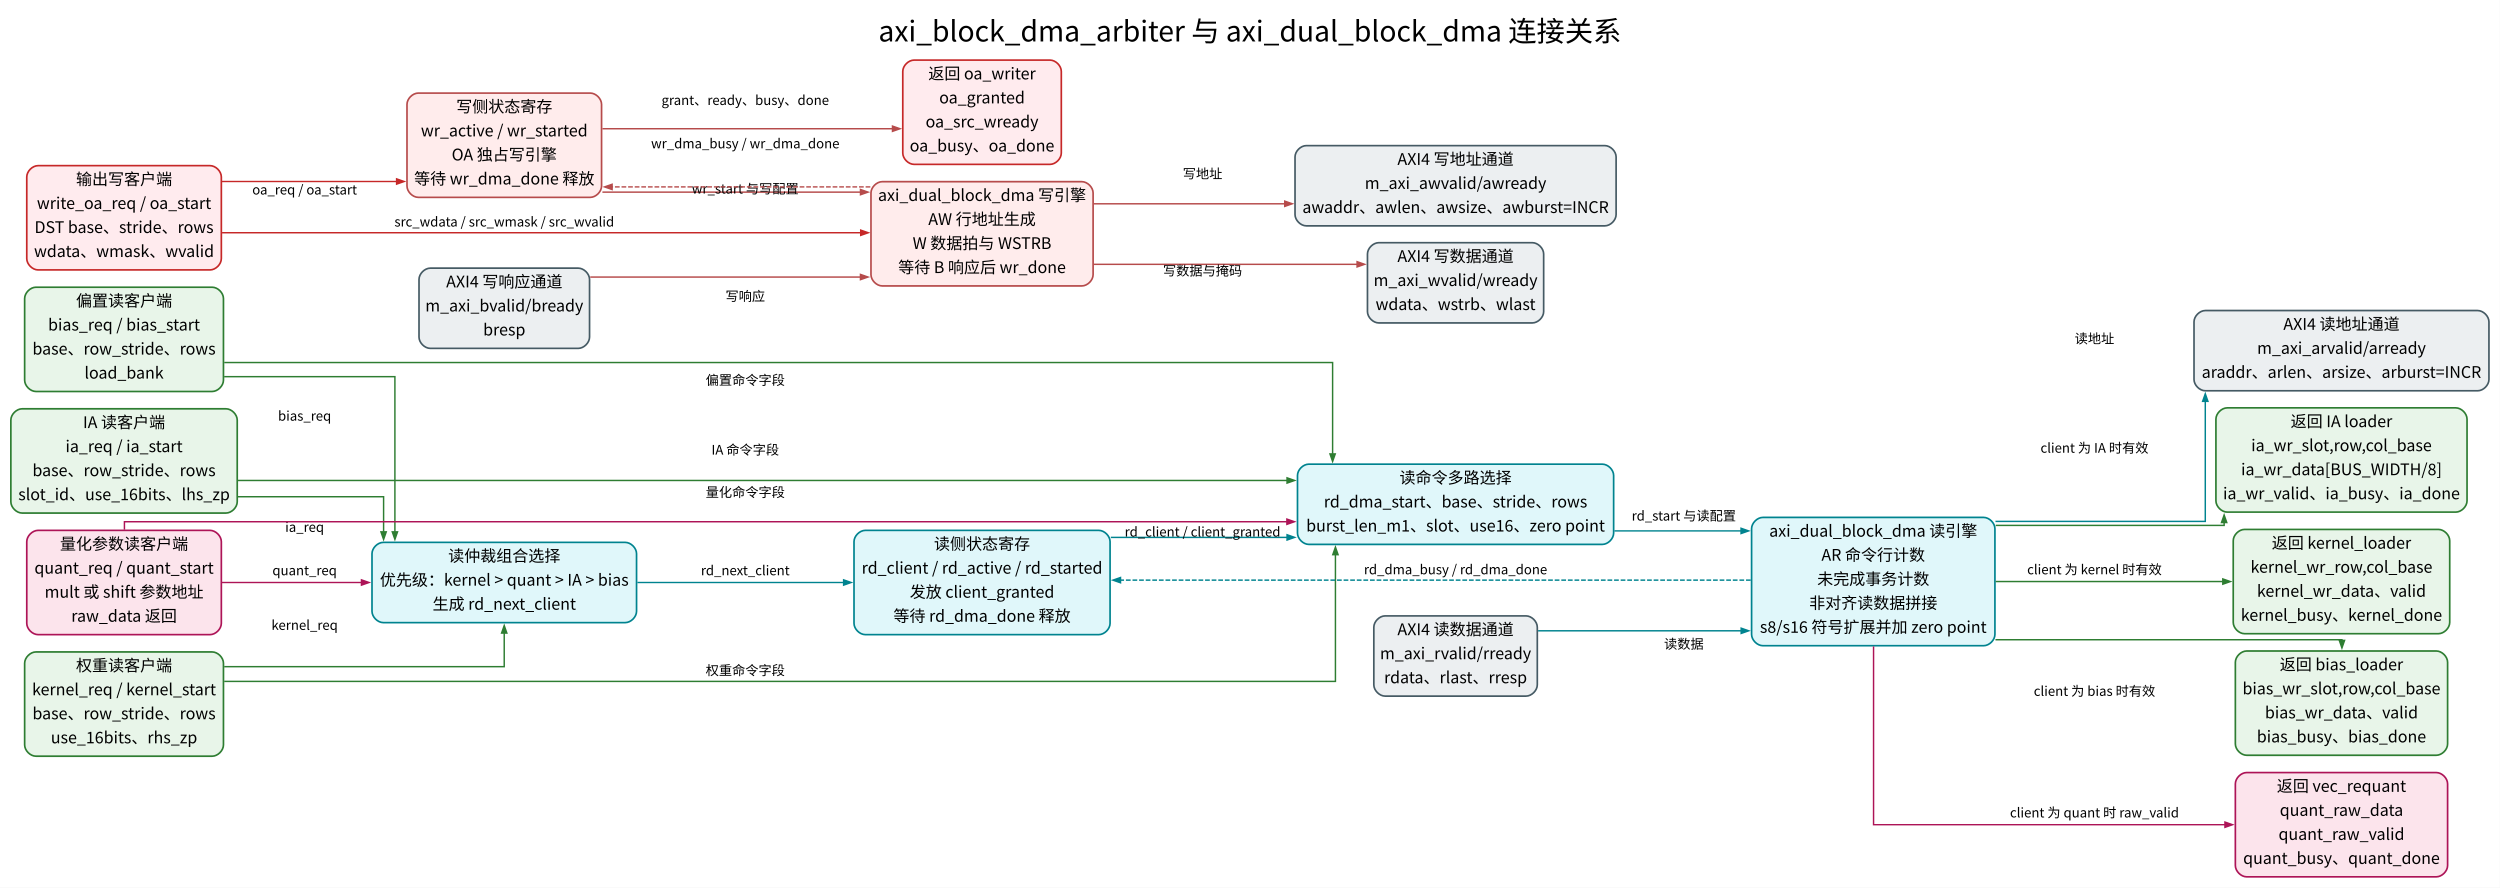
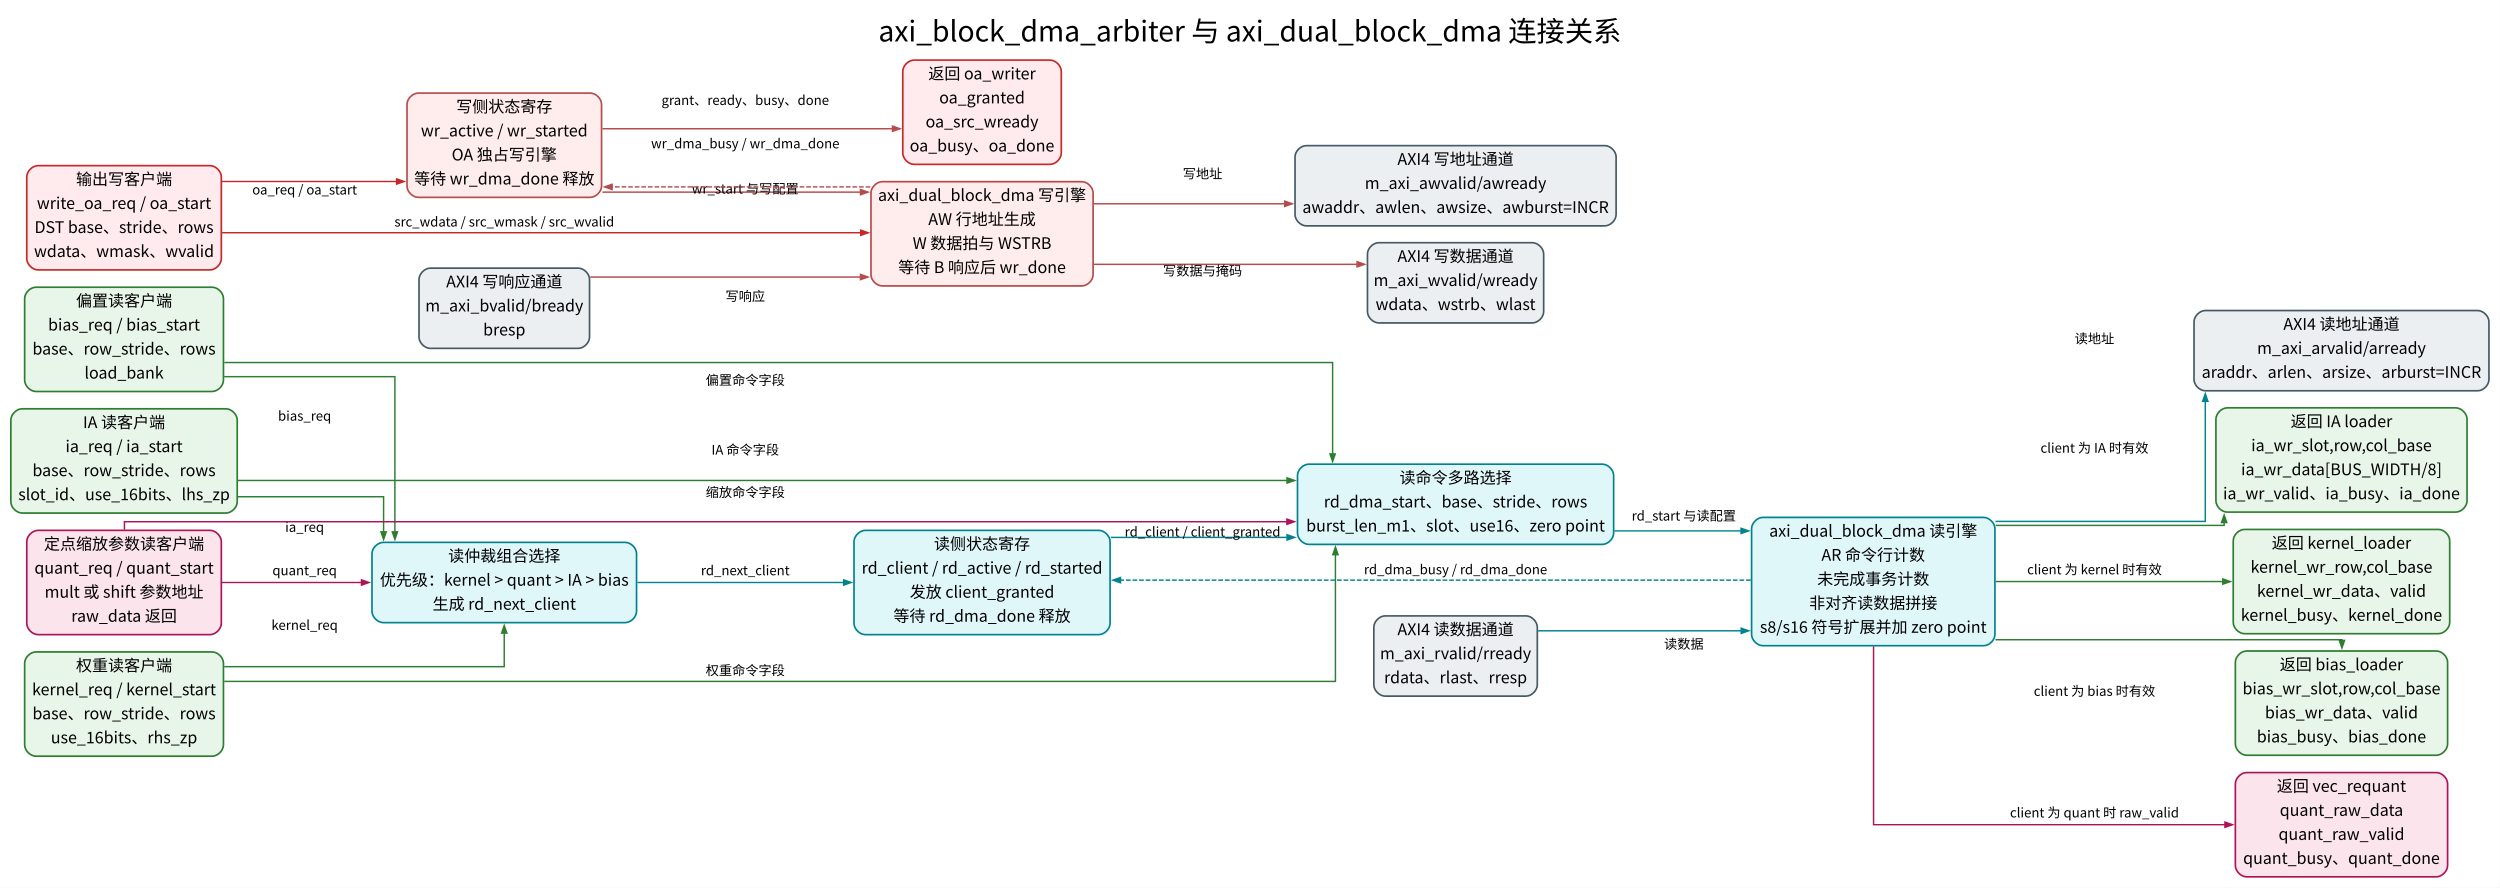
<svg xmlns="http://www.w3.org/2000/svg" width="5895pt" height="2093pt" viewBox="0.00 0.00 5895.00 2093.00">
  <g id="graph0" class="graph" transform="scale(2.22222 2.22222) rotate(0) translate(11.52 930.41)">
    <polygon fill="white" stroke="none" points="-11.52,11.52 -11.52,-930.41 2641.03,-930.41 2641.03,11.52 -11.52,11.52" />
    <text xml:space="preserve" text-anchor="middle" x="1314.75" y="-886.39" font-family="Noto Sans CJK SC" font-size="30.00">axi_block_dma_arbiter 与 axi_dual_block_dma 连接关系</text>
    <g id="node1" class="node">
      <path fill="#e8f5e9" stroke="#2e7d32" stroke-width="1.8" d="M228.21,-496.64C228.21,-496.64 12,-496.64 12,-496.64 6,-496.64 0,-490.64 0,-484.64 0,-484.64 0,-398 0,-398 0,-392 6,-386 12,-386 12,-386 228.21,-386 228.21,-386 234.21,-386 240.21,-392 240.21,-398 240.21,-398 240.21,-484.64 240.21,-484.64 240.21,-490.64 234.21,-496.64 228.21,-496.64" />
      <text xml:space="preserve" text-anchor="middle" x="120.11" y="-476.17" font-family="Noto Sans CJK SC" font-size="17.00">IA 读客户端</text>
      <text xml:space="preserve" text-anchor="middle" x="120.11" y="-450.67" font-family="Noto Sans CJK SC" font-size="17.00">ia_req / ia_start</text>
      <text xml:space="preserve" text-anchor="middle" x="120.11" y="-425.17" font-family="Noto Sans CJK SC" font-size="17.00">base、row_stride、rows</text>
      <text xml:space="preserve" text-anchor="middle" x="120.11" y="-399.67" font-family="Noto Sans CJK SC" font-size="17.00">slot_id、use_16bits、lhs_zp</text>
    </g>
    <g id="node6" class="node">
      <path fill="#e0f7fa" stroke="#00838f" stroke-width="1.8" d="M651.92,-354.89C651.92,-354.89 395.21,-354.89 395.21,-354.89 389.21,-354.89 383.21,-348.89 383.21,-342.89 383.21,-342.89 383.21,-281.75 383.21,-281.75 383.21,-275.75 389.21,-269.75 395.21,-269.75 395.21,-269.75 651.92,-269.75 651.92,-269.75 657.92,-269.75 663.92,-275.75 663.92,-281.75 663.92,-281.75 663.92,-342.89 663.92,-342.89 663.92,-348.89 657.92,-354.89 651.92,-354.89" />
      <text xml:space="preserve" text-anchor="middle" x="523.57" y="-334.42" font-family="Noto Sans CJK SC" font-size="17.00">读仲裁组合选择</text>
      <text xml:space="preserve" text-anchor="middle" x="523.57" y="-308.92" font-family="Noto Sans CJK SC" font-size="17.00">优先级：kernel &gt; quant &gt; IA &gt; bias</text>
      <text xml:space="preserve" text-anchor="middle" x="523.57" y="-283.42" font-family="Noto Sans CJK SC" font-size="17.00">生成 rd_next_client</text>
    </g>
    <g id="edge3" class="edge">
      <path fill="none" stroke="#2e7d32" stroke-width="1.55" d="M240.9,-403.3C314.9,-403.3 395.51,-403.3 395.51,-403.3 395.51,-403.3 395.51,-366.02 395.51,-366.02" />
      <polygon fill="#2e7d32" stroke="#2e7d32" stroke-width="1.55" points="398.31,-366.02 395.51,-358.02 392.71,-366.02 398.31,-366.02" />
      <text xml:space="preserve" text-anchor="middle" x="311.71" y="-366.02" font-family="Noto Sans CJK SC" font-size="14.00">ia_req</text>
    </g>
    <g id="node8" class="node">
      <path fill="#e0f7fa" stroke="#00838f" stroke-width="1.8" d="M1688.71,-437.89C1688.71,-437.89 1377.25,-437.89 1377.25,-437.89 1371.25,-437.89 1365.25,-431.89 1365.25,-425.89 1365.25,-425.89 1365.25,-364.75 1365.25,-364.75 1365.25,-358.75 1371.25,-352.75 1377.25,-352.75 1377.25,-352.75 1688.71,-352.75 1688.71,-352.75 1694.71,-352.75 1700.71,-358.75 1700.71,-364.75 1700.71,-364.75 1700.71,-425.89 1700.71,-425.89 1700.71,-431.89 1694.71,-437.89 1688.71,-437.89" />
      <text xml:space="preserve" text-anchor="middle" x="1532.98" y="-417.42" font-family="Noto Sans CJK SC" font-size="17.00">读命令多路选择</text>
      <text xml:space="preserve" text-anchor="middle" x="1532.98" y="-391.92" font-family="Noto Sans CJK SC" font-size="17.00">rd_dma_start、base、stride、rows</text>
      <text xml:space="preserve" text-anchor="middle" x="1532.98" y="-366.42" font-family="Noto Sans CJK SC" font-size="17.00">burst_len_m1、slot、use16、zero point</text>
    </g>
    <g id="edge7" class="edge">
      <path fill="none" stroke="#2e7d32" stroke-width="1.55" d="M240.87,-420.59C240.87,-420.59 1354.18,-420.59 1354.18,-420.59" />
      <polygon fill="#2e7d32" stroke="#2e7d32" stroke-width="1.55" points="1354.18,-423.39 1362.18,-420.59 1354.18,-417.79 1354.18,-423.39" />
      <text xml:space="preserve" text-anchor="middle" x="779.29" y="-448.02" font-family="Noto Sans CJK SC" font-size="14.00">IA 命令字段</text>
    </g>
    <g id="node2" class="node">
      <path fill="#e8f5e9" stroke="#2e7d32" stroke-width="1.8" d="M213.59,-238.64C213.59,-238.64 26.62,-238.64 26.62,-238.64 20.62,-238.64 14.63,-232.64 14.63,-226.64 14.63,-226.64 14.63,-140 14.63,-140 14.63,-134 20.63,-128 26.63,-128 26.63,-128 213.59,-128 213.59,-128 219.59,-128 225.59,-134 225.59,-140 225.59,-140 225.59,-226.64 225.59,-226.64 225.59,-232.64 219.59,-238.64 213.59,-238.64" />
      <text xml:space="preserve" text-anchor="middle" x="120.11" y="-218.17" font-family="Noto Sans CJK SC" font-size="17.00">权重读客户端</text>
      <text xml:space="preserve" text-anchor="middle" x="120.11" y="-192.67" font-family="Noto Sans CJK SC" font-size="17.00">kernel_req / kernel_start</text>
      <text xml:space="preserve" text-anchor="middle" x="120.11" y="-167.17" font-family="Noto Sans CJK SC" font-size="17.00">base、row_stride、rows</text>
      <text xml:space="preserve" text-anchor="middle" x="120.11" y="-141.67" font-family="Noto Sans CJK SC" font-size="17.00">use_16bits、rhs_zp</text>
    </g>
    <g id="edge1" class="edge">
      <path fill="none" stroke="#2e7d32" stroke-width="1.55" d="M226.36,-223.01C345.88,-223.01 523.51,-223.01 523.51,-223.01 523.51,-223.01 523.51,-258.63 523.51,-258.63" />
      <polygon fill="#2e7d32" stroke="#2e7d32" stroke-width="1.55" points="520.71,-258.63 523.51,-266.63 526.31,-258.63 520.71,-258.63" />
      <text xml:space="preserve" text-anchor="middle" x="311.71" y="-262.02" font-family="Noto Sans CJK SC" font-size="14.00">kernel_req</text>
    </g>
    <g id="edge8" class="edge">
      <path fill="none" stroke="#2e7d32" stroke-width="1.55" d="M226.39,-207.38C534.36,-207.38 1405.51,-207.38 1405.51,-207.38 1405.51,-207.38 1405.51,-341.86 1405.51,-341.86" />
      <polygon fill="#2e7d32" stroke="#2e7d32" stroke-width="1.55" points="1402.71,-341.86 1405.51,-349.86 1408.31,-341.86 1402.71,-341.86" />
      <text xml:space="preserve" text-anchor="middle" x="779.29" y="-214.02" font-family="Noto Sans CJK SC" font-size="14.00">权重命令字段</text>
    </g>
    <g id="node3" class="node">
      <path fill="#e8f5e9" stroke="#2e7d32" stroke-width="1.8" d="M213.59,-625.64C213.59,-625.64 26.62,-625.64 26.62,-625.64 20.62,-625.64 14.63,-619.64 14.63,-613.64 14.63,-613.64 14.63,-527 14.63,-527 14.63,-521 20.63,-515 26.63,-515 26.63,-515 213.59,-515 213.59,-515 219.59,-515 225.59,-521 225.59,-527 225.59,-527 225.59,-613.64 225.59,-613.64 225.59,-619.64 219.59,-625.64 213.59,-625.64" />
      <text xml:space="preserve" text-anchor="middle" x="120.11" y="-605.17" font-family="Noto Sans CJK SC" font-size="17.00">偏置读客户端</text>
      <text xml:space="preserve" text-anchor="middle" x="120.11" y="-579.67" font-family="Noto Sans CJK SC" font-size="17.00">bias_req / bias_start</text>
      <text xml:space="preserve" text-anchor="middle" x="120.11" y="-554.17" font-family="Noto Sans CJK SC" font-size="17.00">base、row_stride、rows</text>
      <text xml:space="preserve" text-anchor="middle" x="120.11" y="-528.67" font-family="Noto Sans CJK SC" font-size="17.00">load_bank</text>
    </g>
    <g id="edge4" class="edge">
      <path fill="none" stroke="#2e7d32" stroke-width="1.55" d="M226.31,-530.75C308.18,-530.75 407.51,-530.75 407.51,-530.75 407.51,-530.75 407.51,-366.08 407.51,-366.08" />
      <polygon fill="#2e7d32" stroke="#2e7d32" stroke-width="1.55" points="410.31,-366.08 407.51,-358.08 404.71,-366.08 410.31,-366.08" />
      <text xml:space="preserve" text-anchor="middle" x="311.71" y="-484.02" font-family="Noto Sans CJK SC" font-size="14.00">bias_req</text>
    </g>
    <g id="edge9" class="edge">
      <path fill="none" stroke="#2e7d32" stroke-width="1.55" d="M226.41,-545.75C533.9,-545.75 1402.51,-545.75 1402.51,-545.75 1402.51,-545.75 1402.51,-448.77 1402.51,-448.77" />
      <polygon fill="#2e7d32" stroke="#2e7d32" stroke-width="1.55" points="1405.31,-448.77 1402.51,-440.77 1399.71,-448.77 1405.31,-448.77" />
      <text xml:space="preserve" text-anchor="middle" x="779.29" y="-522.02" font-family="Noto Sans CJK SC" font-size="14.00">偏置命令字段</text>
    </g>
    <g id="node4" class="node">
      <path fill="#fce4ec" stroke="#ad1457" stroke-width="1.8" d="M211.34,-367.64C211.34,-367.64 28.88,-367.64 28.88,-367.64 22.88,-367.64 16.88,-361.64 16.88,-355.64 16.88,-355.64 16.88,-269 16.88,-269 16.88,-263 22.88,-257 28.88,-257 28.88,-257 211.34,-257 211.34,-257 217.34,-257 223.34,-263 223.34,-269 223.34,-269 223.34,-355.64 223.34,-355.64 223.34,-361.64 217.34,-367.64 211.34,-367.64" />
-       <text xml:space="preserve" text-anchor="middle" x="120.11" y="-347.17" font-family="Noto Sans CJK SC" font-size="17.00">量化参数读客户端</text>
+       <text xml:space="preserve" text-anchor="middle" x="120.11" y="-347.17" font-family="Noto Sans CJK SC" font-size="17.00">定点缩放参数读客户端</text>
      <text xml:space="preserve" text-anchor="middle" x="120.11" y="-321.67" font-family="Noto Sans CJK SC" font-size="17.00">quant_req / quant_start</text>
      <text xml:space="preserve" text-anchor="middle" x="120.11" y="-296.17" font-family="Noto Sans CJK SC" font-size="17.00">mult 或 shift 参数地址</text>
      <text xml:space="preserve" text-anchor="middle" x="120.11" y="-270.67" font-family="Noto Sans CJK SC" font-size="17.00">raw_data 返回</text>
    </g>
    <g id="edge2" class="edge">
      <path fill="none" stroke="#ad1457" stroke-width="1.55" d="M224.01,-312.32C224.01,-312.32 372.04,-312.32 372.04,-312.32" />
      <polygon fill="#ad1457" stroke="#ad1457" stroke-width="1.55" points="372.04,-315.12 380.04,-312.32 372.04,-309.52 372.04,-315.12" />
      <text xml:space="preserve" text-anchor="middle" x="311.71" y="-320.02" font-family="Noto Sans CJK SC" font-size="14.00">quant_req</text>
    </g>
    <g id="edge10" class="edge">
      <path fill="none" stroke="#ad1457" stroke-width="1.55" d="M120.51,-368.39C120.51,-373.51 120.51,-376.82 120.51,-376.82 120.51,-376.82 1354.01,-376.82 1354.01,-376.82" />
      <polygon fill="#ad1457" stroke="#ad1457" stroke-width="1.55" points="1354.01,-379.62 1362.01,-376.82 1354.01,-374.02 1354.01,-379.62" />
-       <text xml:space="preserve" text-anchor="middle" x="779.29" y="-403.02" font-family="Noto Sans CJK SC" font-size="14.00">量化命令字段</text>
+       <text xml:space="preserve" text-anchor="middle" x="779.29" y="-403.02" font-family="Noto Sans CJK SC" font-size="14.00">缩放命令字段</text>
    </g>
    <g id="node5" class="node">
      <path fill="#ffebee" stroke="#c62828" stroke-width="1.8" d="M211.34,-754.64C211.34,-754.64 28.88,-754.64 28.88,-754.64 22.88,-754.64 16.88,-748.64 16.88,-742.64 16.88,-742.64 16.88,-656 16.88,-656 16.88,-650 22.88,-644 28.88,-644 28.88,-644 211.34,-644 211.34,-644 217.34,-644 223.34,-650 223.34,-656 223.34,-656 223.34,-742.64 223.34,-742.64 223.34,-748.64 217.34,-754.64 211.34,-754.64" />
      <text xml:space="preserve" text-anchor="middle" x="120.11" y="-734.17" font-family="Noto Sans CJK SC" font-size="17.00">输出写客户端</text>
      <text xml:space="preserve" text-anchor="middle" x="120.11" y="-708.67" font-family="Noto Sans CJK SC" font-size="17.00">write_oa_req / oa_start</text>
      <text xml:space="preserve" text-anchor="middle" x="120.11" y="-683.17" font-family="Noto Sans CJK SC" font-size="17.00">DST base、stride、rows</text>
      <text xml:space="preserve" text-anchor="middle" x="120.11" y="-657.67" font-family="Noto Sans CJK SC" font-size="17.00">wdata、wmask、wvalid</text>
    </g>
    <g id="node9" class="node">
      <path fill="#ffecec" stroke="#b64b4b" stroke-width="1.8" d="M614.8,-831.64C614.8,-831.64 432.34,-831.64 432.34,-831.64 426.34,-831.64 420.34,-825.64 420.34,-819.64 420.34,-819.64 420.34,-733 420.34,-733 420.34,-727 426.34,-721 432.34,-721 432.34,-721 614.8,-721 614.8,-721 620.8,-721 626.8,-727 626.8,-733 626.8,-733 626.8,-819.64 626.8,-819.64 626.8,-825.64 620.8,-831.64 614.8,-831.64" />
      <text xml:space="preserve" text-anchor="middle" x="523.57" y="-811.17" font-family="Noto Sans CJK SC" font-size="17.00">写侧状态寄存</text>
      <text xml:space="preserve" text-anchor="middle" x="523.57" y="-785.67" font-family="Noto Sans CJK SC" font-size="17.00">wr_active / wr_started</text>
      <text xml:space="preserve" text-anchor="middle" x="523.57" y="-760.17" font-family="Noto Sans CJK SC" font-size="17.00">OA 独占写引擎</text>
      <text xml:space="preserve" text-anchor="middle" x="523.57" y="-734.67" font-family="Noto Sans CJK SC" font-size="17.00">等待 wr_dma_done 释放</text>
    </g>
    <g id="edge13" class="edge">
      <path fill="none" stroke="#c62828" stroke-width="1.55" d="M224.01,-737.82C224.01,-737.82 409.32,-737.82 409.32,-737.82" />
      <polygon fill="#c62828" stroke="#c62828" stroke-width="1.55" points="409.32,-740.62 417.32,-737.82 409.32,-735.02 409.32,-740.62" />
      <text xml:space="preserve" text-anchor="middle" x="311.71" y="-724.02" font-family="Noto Sans CJK SC" font-size="14.00">oa_req / oa_start</text>
    </g>
    <g id="node11" class="node">
      <path fill="#ffecec" stroke="#b64b4b" stroke-width="1.8" d="M1136.38,-737.64C1136.38,-737.64 924.67,-737.64 924.67,-737.64 918.67,-737.64 912.67,-731.64 912.67,-725.64 912.67,-725.64 912.67,-639 912.67,-639 912.67,-633 918.67,-627 924.67,-627 924.67,-627 1136.38,-627 1136.38,-627 1142.38,-627 1148.38,-633 1148.38,-639 1148.38,-639 1148.38,-725.64 1148.38,-725.64 1148.38,-731.64 1142.38,-737.64 1136.38,-737.64" />
      <text xml:space="preserve" text-anchor="middle" x="1030.52" y="-717.17" font-family="Noto Sans CJK SC" font-size="17.00">axi_dual_block_dma 写引擎</text>
      <text xml:space="preserve" text-anchor="middle" x="1030.52" y="-691.67" font-family="Noto Sans CJK SC" font-size="17.00">AW 行地址生成</text>
      <text xml:space="preserve" text-anchor="middle" x="1030.52" y="-666.17" font-family="Noto Sans CJK SC" font-size="17.00">W 数据拍与 WSTRB</text>
      <text xml:space="preserve" text-anchor="middle" x="1030.52" y="-640.67" font-family="Noto Sans CJK SC" font-size="17.00">等待 B 响应后 wr_done</text>
    </g>
    <g id="edge20" class="edge">
      <path fill="none" stroke="#c62828" stroke-width="1.55" d="M224.1,-683.44C224.1,-683.44 901.78,-683.44 901.78,-683.44" />
      <polygon fill="#c62828" stroke="#c62828" stroke-width="1.55" points="901.78,-686.25 909.78,-683.45 901.78,-680.65 901.78,-686.25" />
      <text xml:space="preserve" text-anchor="middle" x="523.57" y="-690.02" font-family="Noto Sans CJK SC" font-size="14.00">src_wdata / src_wmask / src_wvalid</text>
    </g>
    <g id="node7" class="node">
      <path fill="#e0f7fa" stroke="#00838f" stroke-width="1.8" d="M1154.38,-367.64C1154.38,-367.64 906.67,-367.64 906.67,-367.64 900.67,-367.64 894.67,-361.64 894.67,-355.64 894.67,-355.64 894.67,-269 894.67,-269 894.67,-263 900.67,-257 906.67,-257 906.67,-257 1154.38,-257 1154.38,-257 1160.38,-257 1166.38,-263 1166.38,-269 1166.38,-269 1166.38,-355.64 1166.38,-355.64 1166.38,-361.64 1160.38,-367.64 1154.38,-367.64" />
      <text xml:space="preserve" text-anchor="middle" x="1030.52" y="-347.17" font-family="Noto Sans CJK SC" font-size="17.00">读侧状态寄存</text>
      <text xml:space="preserve" text-anchor="middle" x="1030.52" y="-321.67" font-family="Noto Sans CJK SC" font-size="17.00">rd_client / rd_active / rd_started</text>
      <text xml:space="preserve" text-anchor="middle" x="1030.52" y="-296.17" font-family="Noto Sans CJK SC" font-size="17.00">发放 client_granted</text>
      <text xml:space="preserve" text-anchor="middle" x="1030.52" y="-270.67" font-family="Noto Sans CJK SC" font-size="17.00">等待 rd_dma_done 释放</text>
    </g>
    <g id="edge5" class="edge">
      <path fill="none" stroke="#00838f" stroke-width="1.55" d="M664.78,-312.32C664.78,-312.32 883.65,-312.32 883.65,-312.32" />
      <polygon fill="#00838f" stroke="#00838f" stroke-width="1.55" points="883.65,-315.12 891.65,-312.32 883.65,-309.52 883.65,-315.12" />
      <text xml:space="preserve" text-anchor="middle" x="779.29" y="-320.02" font-family="Noto Sans CJK SC" font-size="14.00">rd_next_client</text>
    </g>
    <g id="edge6" class="edge">
      <path fill="none" stroke="#00838f" stroke-width="1.55" d="M1167.16,-360.19C1167.16,-360.19 1354.19,-360.19 1354.19,-360.19" />
      <polygon fill="#00838f" stroke="#00838f" stroke-width="1.55" points="1354.19,-363 1362.19,-360.2 1354.19,-357.4 1354.19,-363" />
      <text xml:space="preserve" text-anchor="middle" x="1264.5" y="-361.02" font-family="Noto Sans CJK SC" font-size="14.00">rd_client / client_granted</text>
    </g>
    <g id="node10" class="node">
      <path fill="#e0f7fa" stroke="#00838f" stroke-width="1.8" d="M2093.3,-381.39C2093.3,-381.39 1859.09,-381.39 1859.09,-381.39 1853.09,-381.39 1847.09,-375.39 1847.09,-369.39 1847.09,-369.39 1847.09,-257.25 1847.09,-257.25 1847.09,-251.25 1853.09,-245.25 1859.09,-245.25 1859.09,-245.25 2093.3,-245.25 2093.3,-245.25 2099.3,-245.25 2105.3,-251.25 2105.3,-257.25 2105.3,-257.25 2105.3,-369.39 2105.3,-369.39 2105.3,-375.39 2099.3,-381.39 2093.3,-381.39" />
      <text xml:space="preserve" text-anchor="middle" x="1976.19" y="-360.92" font-family="Noto Sans CJK SC" font-size="17.00">axi_dual_block_dma 读引擎</text>
      <text xml:space="preserve" text-anchor="middle" x="1976.19" y="-335.42" font-family="Noto Sans CJK SC" font-size="17.00">AR 命令行计数</text>
      <text xml:space="preserve" text-anchor="middle" x="1976.19" y="-309.92" font-family="Noto Sans CJK SC" font-size="17.00">未完成事务计数</text>
      <text xml:space="preserve" text-anchor="middle" x="1976.19" y="-284.42" font-family="Noto Sans CJK SC" font-size="17.00">非对齐读数据拼接</text>
      <text xml:space="preserve" text-anchor="middle" x="1976.19" y="-258.92" font-family="Noto Sans CJK SC" font-size="17.00">s8/s16 符号扩展并加 zero point</text>
    </g>
    <g id="edge11" class="edge">
      <path fill="none" stroke="#00838f" stroke-width="1.55" d="M1701.49,-367.07C1701.49,-367.07 1835.92,-367.07 1835.92,-367.07" />
      <polygon fill="#00838f" stroke="#00838f" stroke-width="1.55" points="1835.92,-369.87 1843.92,-367.07 1835.92,-364.27 1835.92,-369.87" />
      <text xml:space="preserve" text-anchor="middle" x="1775.21" y="-378.02" font-family="Noto Sans CJK SC" font-size="14.00">rd_start 与读配置</text>
    </g>
    <g id="edge14" class="edge">
      <path fill="none" stroke="#b64b4b" stroke-width="1.55" d="M627.69,-726.55C627.69,-726.55 901.54,-726.55 901.54,-726.55" />
      <polygon fill="#b64b4b" stroke="#b64b4b" stroke-width="1.55" points="901.54,-729.35 909.54,-726.55 901.54,-723.75 901.54,-729.35" />
      <text xml:space="preserve" text-anchor="middle" x="779.29" y="-725.02" font-family="Noto Sans CJK SC" font-size="14.00">wr_start 与写配置</text>
    </g>
    <g id="node21" class="node">
      <path fill="#ffebee" stroke="#c62828" stroke-width="1.8" d="M1102.63,-866.64C1102.63,-866.64 958.42,-866.64 958.42,-866.64 952.42,-866.64 946.42,-860.64 946.42,-854.64 946.42,-854.64 946.42,-768 946.42,-768 946.42,-762 952.42,-756 958.42,-756 958.42,-756 1102.63,-756 1102.63,-756 1108.63,-756 1114.63,-762 1114.63,-768 1114.63,-768 1114.63,-854.64 1114.63,-854.64 1114.63,-860.64 1108.63,-866.64 1102.63,-866.64" />
      <text xml:space="preserve" text-anchor="middle" x="1030.52" y="-846.17" font-family="Noto Sans CJK SC" font-size="17.00">返回 oa_writer</text>
      <text xml:space="preserve" text-anchor="middle" x="1030.52" y="-820.67" font-family="Noto Sans CJK SC" font-size="17.00">oa_granted</text>
      <text xml:space="preserve" text-anchor="middle" x="1030.52" y="-795.17" font-family="Noto Sans CJK SC" font-size="17.00">oa_src_wready</text>
      <text xml:space="preserve" text-anchor="middle" x="1030.52" y="-769.67" font-family="Noto Sans CJK SC" font-size="17.00">oa_busy、oa_done</text>
    </g>
    <g id="edge16" class="edge">
      <path fill="none" stroke="#b64b4b" stroke-width="1.55" d="M627.69,-793.82C627.69,-793.82 935.5,-793.82 935.5,-793.82" />
      <polygon fill="#b64b4b" stroke="#b64b4b" stroke-width="1.55" points="935.5,-796.62 943.5,-793.82 935.5,-791.02 935.5,-796.62" />
      <text xml:space="preserve" text-anchor="middle" x="779.29" y="-819.02" font-family="Noto Sans CJK SC" font-size="14.00">grant、ready、busy、done</text>
    </g>
    <g id="edge12" class="edge">
      <path fill="none" stroke="#00838f" stroke-width="1.55" stroke-dasharray="5,2" d="M1846.19,-314.82C1846.19,-314.82 1177.46,-314.82 1177.46,-314.82" />
      <polygon fill="#00838f" stroke="#00838f" stroke-width="1.55" points="1177.46,-312.02 1169.46,-314.82 1177.46,-317.62 1177.46,-312.02" />
      <text xml:space="preserve" text-anchor="middle" x="1532.98" y="-321.02" font-family="Noto Sans CJK SC" font-size="14.00">rd_dma_busy / rd_dma_done</text>
    </g>
    <g id="node12" class="node">
      <path fill="#eceff1" stroke="#455a64" stroke-width="1.8" d="M2617.51,-600.89C2617.51,-600.89 2328.55,-600.89 2328.55,-600.89 2322.55,-600.89 2316.55,-594.89 2316.55,-588.89 2316.55,-588.89 2316.55,-527.75 2316.55,-527.75 2316.55,-521.75 2322.55,-515.75 2328.55,-515.75 2328.55,-515.75 2617.51,-515.75 2617.51,-515.75 2623.51,-515.75 2629.51,-521.75 2629.51,-527.75 2629.51,-527.75 2629.51,-588.89 2629.51,-588.89 2629.51,-594.89 2623.51,-600.89 2617.51,-600.89" />
      <text xml:space="preserve" text-anchor="middle" x="2473.03" y="-580.42" font-family="Noto Sans CJK SC" font-size="17.00">AXI4 读地址通道</text>
      <text xml:space="preserve" text-anchor="middle" x="2473.03" y="-554.92" font-family="Noto Sans CJK SC" font-size="17.00">m_axi_arvalid/arready</text>
      <text xml:space="preserve" text-anchor="middle" x="2473.03" y="-529.42" font-family="Noto Sans CJK SC" font-size="17.00">araddr、arlen、arsize、arburst=INCR</text>
    </g>
    <g id="edge17" class="edge">
      <path fill="none" stroke="#00838f" stroke-width="1.55" d="M2105.88,-377.14C2206.34,-377.14 2328.51,-377.14 2328.51,-377.14 2328.51,-377.14 2328.51,-504.58 2328.51,-504.58" />
      <polygon fill="#00838f" stroke="#00838f" stroke-width="1.55" points="2325.71,-504.58 2328.51,-512.58 2331.31,-504.58 2325.71,-504.58" />
      <text xml:space="preserve" text-anchor="middle" x="2210.92" y="-566.02" font-family="Noto Sans CJK SC" font-size="14.00">读地址</text>
    </g>
    <g id="node17" class="node">
      <path fill="#e8f5e9" stroke="#2e7d32" stroke-width="1.8" d="M2594.26,-497.64C2594.26,-497.64 2351.8,-497.64 2351.8,-497.64 2345.8,-497.64 2339.8,-491.64 2339.8,-485.64 2339.8,-485.64 2339.8,-399 2339.8,-399 2339.8,-393 2345.8,-387 2351.8,-387 2351.8,-387 2594.26,-387 2594.26,-387 2600.26,-387 2606.26,-393 2606.26,-399 2606.26,-399 2606.26,-485.64 2606.26,-485.64 2606.26,-491.64 2600.26,-497.64 2594.26,-497.64" />
      <text xml:space="preserve" text-anchor="middle" x="2473.03" y="-477.17" font-family="Noto Sans CJK SC" font-size="17.00">返回 IA loader</text>
      <text xml:space="preserve" text-anchor="middle" x="2473.03" y="-451.67" font-family="Noto Sans CJK SC" font-size="17.00">ia_wr_slot,row,col_base</text>
      <text xml:space="preserve" text-anchor="middle" x="2473.03" y="-426.17" font-family="Noto Sans CJK SC" font-size="17.00">ia_wr_data[BUS_WIDTH/8]</text>
      <text xml:space="preserve" text-anchor="middle" x="2473.03" y="-400.67" font-family="Noto Sans CJK SC" font-size="17.00">ia_wr_valid、ia_busy、ia_done</text>
    </g>
    <g id="edge23" class="edge">
      <path fill="none" stroke="#2e7d32" stroke-width="1.55" d="M2106.15,-372.89C2213.56,-372.89 2348.51,-372.89 2348.51,-372.89 2348.51,-372.89 2348.51,-375.93 2348.51,-375.93" />
      <polygon fill="#2e7d32" stroke="#2e7d32" stroke-width="1.55" points="2345.71,-375.93 2348.51,-383.93 2351.31,-375.93 2345.71,-375.93" />
      <text xml:space="preserve" text-anchor="middle" x="2210.92" y="-450.02" font-family="Noto Sans CJK SC" font-size="14.00">client 为 IA 时有效</text>
    </g>
    <g id="node18" class="node">
      <path fill="#e8f5e9" stroke="#2e7d32" stroke-width="1.8" d="M2575.88,-368.64C2575.88,-368.64 2370.17,-368.64 2370.17,-368.64 2364.17,-368.64 2358.17,-362.64 2358.17,-356.64 2358.17,-356.64 2358.17,-270 2358.17,-270 2358.17,-264 2364.17,-258 2370.17,-258 2370.17,-258 2575.88,-258 2575.88,-258 2581.88,-258 2587.88,-264 2587.88,-270 2587.88,-270 2587.88,-356.64 2587.88,-356.64 2587.88,-362.64 2581.88,-368.64 2575.88,-368.64" />
      <text xml:space="preserve" text-anchor="middle" x="2473.03" y="-348.17" font-family="Noto Sans CJK SC" font-size="17.00">返回 kernel_loader</text>
      <text xml:space="preserve" text-anchor="middle" x="2473.03" y="-322.67" font-family="Noto Sans CJK SC" font-size="17.00">kernel_wr_row,col_base</text>
      <text xml:space="preserve" text-anchor="middle" x="2473.03" y="-297.17" font-family="Noto Sans CJK SC" font-size="17.00">kernel_wr_data、valid</text>
      <text xml:space="preserve" text-anchor="middle" x="2473.03" y="-271.67" font-family="Noto Sans CJK SC" font-size="17.00">kernel_busy、kernel_done</text>
    </g>
    <g id="edge24" class="edge">
      <path fill="none" stroke="#2e7d32" stroke-width="1.55" d="M2106.08,-313.32C2106.08,-313.32 2347.11,-313.32 2347.11,-313.32" />
      <polygon fill="#2e7d32" stroke="#2e7d32" stroke-width="1.55" points="2347.11,-316.12 2355.11,-313.32 2347.11,-310.52 2347.11,-316.12" />
      <text xml:space="preserve" text-anchor="middle" x="2210.92" y="-321.02" font-family="Noto Sans CJK SC" font-size="14.00">client 为 kernel 时有效</text>
    </g>
    <g id="node19" class="node">
      <path fill="#e8f5e9" stroke="#2e7d32" stroke-width="1.8" d="M2573.63,-239.64C2573.63,-239.64 2372.42,-239.64 2372.42,-239.64 2366.42,-239.64 2360.42,-233.64 2360.42,-227.64 2360.42,-227.64 2360.42,-141 2360.42,-141 2360.42,-135 2366.42,-129 2372.42,-129 2372.42,-129 2573.63,-129 2573.63,-129 2579.63,-129 2585.63,-135 2585.63,-141 2585.63,-141 2585.63,-227.64 2585.63,-227.64 2585.63,-233.64 2579.63,-239.64 2573.63,-239.64" />
      <text xml:space="preserve" text-anchor="middle" x="2473.03" y="-219.17" font-family="Noto Sans CJK SC" font-size="17.00">返回 bias_loader</text>
      <text xml:space="preserve" text-anchor="middle" x="2473.03" y="-193.67" font-family="Noto Sans CJK SC" font-size="17.00">bias_wr_slot,row,col_base</text>
      <text xml:space="preserve" text-anchor="middle" x="2473.03" y="-168.17" font-family="Noto Sans CJK SC" font-size="17.00">bias_wr_data、valid</text>
      <text xml:space="preserve" text-anchor="middle" x="2473.03" y="-142.67" font-family="Noto Sans CJK SC" font-size="17.00">bias_busy、bias_done</text>
    </g>
    <g id="edge25" class="edge">
      <path fill="none" stroke="#2e7d32" stroke-width="1.55" d="M2105.88,-251.62C2253.24,-251.62 2473.51,-251.62 2473.51,-251.62 2473.51,-251.62 2473.51,-250.51 2473.51,-250.51" />
      <polygon fill="#2e7d32" stroke="#2e7d32" stroke-width="1.55" points="2476.31,-250.86 2473.51,-242.86 2470.71,-250.86 2476.31,-250.86" />
      <text xml:space="preserve" text-anchor="middle" x="2210.92" y="-192.02" font-family="Noto Sans CJK SC" font-size="14.00">client 为 bias 时有效</text>
    </g>
    <g id="node20" class="node">
      <path fill="#fce4ec" stroke="#ad1457" stroke-width="1.8" d="M2573.63,-110.64C2573.63,-110.64 2372.42,-110.64 2372.42,-110.64 2366.42,-110.64 2360.42,-104.64 2360.42,-98.64 2360.42,-98.64 2360.42,-12 2360.42,-12 2360.42,-6 2366.42,0 2372.42,0 2372.42,0 2573.63,0 2573.63,0 2579.63,0 2585.63,-6 2585.63,-12 2585.63,-12 2585.63,-98.64 2585.63,-98.64 2585.63,-104.64 2579.63,-110.64 2573.63,-110.64" />
      <text xml:space="preserve" text-anchor="middle" x="2473.03" y="-90.17" font-family="Noto Sans CJK SC" font-size="17.00">返回 vec_requant</text>
      <text xml:space="preserve" text-anchor="middle" x="2473.03" y="-64.67" font-family="Noto Sans CJK SC" font-size="17.00">quant_raw_data</text>
      <text xml:space="preserve" text-anchor="middle" x="2473.03" y="-39.17" font-family="Noto Sans CJK SC" font-size="17.00">quant_raw_valid</text>
      <text xml:space="preserve" text-anchor="middle" x="2473.03" y="-13.67" font-family="Noto Sans CJK SC" font-size="17.00">quant_busy、quant_done</text>
    </g>
    <g id="edge26" class="edge">
      <path fill="none" stroke="#ad1457" stroke-width="1.55" d="M1976.51,-244.52C1976.51,-168.09 1976.51,-55.32 1976.51,-55.32 1976.51,-55.32 2349.39,-55.32 2349.39,-55.32" />
      <polygon fill="#ad1457" stroke="#ad1457" stroke-width="1.55" points="2349.39,-58.12 2357.39,-55.32 2349.39,-52.52 2349.39,-58.12" />
      <text xml:space="preserve" text-anchor="middle" x="2210.92" y="-63.02" font-family="Noto Sans CJK SC" font-size="14.00">client 为 quant 时 raw_valid</text>
    </g>
    <g id="edge15" class="edge">
      <path fill="none" stroke="#b64b4b" stroke-width="1.55" stroke-dasharray="5,2" d="M911.99,-732.09C911.99,-732.09 637.99,-732.09 637.99,-732.09" />
      <polygon fill="#b64b4b" stroke="#b64b4b" stroke-width="1.55" points="637.99,-729.29 629.99,-732.09 637.99,-734.89 637.99,-729.29" />
      <text xml:space="preserve" text-anchor="middle" x="779.29" y="-773.02" font-family="Noto Sans CJK SC" font-size="14.00">wr_dma_busy / wr_dma_done</text>
    </g>
    <g id="node14" class="node">
      <path fill="#eceff1" stroke="#455a64" stroke-width="1.8" d="M1691.34,-775.89C1691.34,-775.89 1374.63,-775.89 1374.63,-775.89 1368.63,-775.89 1362.63,-769.89 1362.63,-763.89 1362.63,-763.89 1362.63,-702.75 1362.63,-702.75 1362.63,-696.75 1368.63,-690.75 1374.63,-690.75 1374.63,-690.75 1691.34,-690.75 1691.34,-690.75 1697.34,-690.75 1703.34,-696.75 1703.34,-702.75 1703.34,-702.75 1703.34,-763.89 1703.34,-763.89 1703.34,-769.89 1697.34,-775.89 1691.34,-775.89" />
      <text xml:space="preserve" text-anchor="middle" x="1532.98" y="-755.42" font-family="Noto Sans CJK SC" font-size="17.00">AXI4 写地址通道</text>
      <text xml:space="preserve" text-anchor="middle" x="1532.98" y="-729.92" font-family="Noto Sans CJK SC" font-size="17.00">m_axi_awvalid/awready</text>
      <text xml:space="preserve" text-anchor="middle" x="1532.98" y="-704.42" font-family="Noto Sans CJK SC" font-size="17.00">awaddr、awlen、awsize、awburst=INCR</text>
    </g>
    <g id="edge19" class="edge">
      <path fill="none" stroke="#b64b4b" stroke-width="1.55" d="M1148.96,-714.19C1148.96,-714.19 1351.72,-714.19 1351.72,-714.19" />
      <polygon fill="#b64b4b" stroke="#b64b4b" stroke-width="1.55" points="1351.72,-717 1359.72,-714.2 1351.72,-711.4 1351.72,-717" />
      <text xml:space="preserve" text-anchor="middle" x="1264.5" y="-741.02" font-family="Noto Sans CJK SC" font-size="14.00">写地址</text>
    </g>
    <g id="node15" class="node">
      <path fill="#eceff1" stroke="#455a64" stroke-width="1.8" d="M1614.46,-672.89C1614.46,-672.89 1451.5,-672.89 1451.5,-672.89 1445.5,-672.89 1439.5,-666.89 1439.5,-660.89 1439.5,-660.89 1439.5,-599.75 1439.5,-599.75 1439.5,-593.75 1445.5,-587.75 1451.5,-587.75 1451.5,-587.75 1614.46,-587.75 1614.46,-587.75 1620.46,-587.75 1626.46,-593.75 1626.46,-599.75 1626.46,-599.75 1626.46,-660.89 1626.46,-660.89 1626.46,-666.89 1620.46,-672.89 1614.46,-672.89" />
      <text xml:space="preserve" text-anchor="middle" x="1532.98" y="-652.42" font-family="Noto Sans CJK SC" font-size="17.00">AXI4 写数据通道</text>
      <text xml:space="preserve" text-anchor="middle" x="1532.98" y="-626.92" font-family="Noto Sans CJK SC" font-size="17.00">m_axi_wvalid/wready</text>
      <text xml:space="preserve" text-anchor="middle" x="1532.98" y="-601.42" font-family="Noto Sans CJK SC" font-size="17.00">wdata、wstrb、wlast</text>
    </g>
    <g id="edge21" class="edge">
      <path fill="none" stroke="#b64b4b" stroke-width="1.55" d="M1148.96,-649.94C1148.96,-649.94 1428.48,-649.94 1428.48,-649.94" />
      <polygon fill="#b64b4b" stroke="#b64b4b" stroke-width="1.55" points="1428.48,-652.75 1436.48,-649.95 1428.48,-647.15 1428.48,-652.75" />
      <text xml:space="preserve" text-anchor="middle" x="1264.5" y="-638.02" font-family="Noto Sans CJK SC" font-size="14.00">写数据与掩码</text>
    </g>
    <g id="node13" class="node">
      <path fill="#eceff1" stroke="#455a64" stroke-width="1.8" d="M1607.71,-276.89C1607.71,-276.89 1458.25,-276.89 1458.25,-276.89 1452.25,-276.89 1446.25,-270.89 1446.25,-264.89 1446.25,-264.89 1446.25,-203.75 1446.25,-203.75 1446.25,-197.75 1452.25,-191.75 1458.25,-191.75 1458.25,-191.75 1607.71,-191.75 1607.71,-191.75 1613.71,-191.75 1619.71,-197.75 1619.71,-203.75 1619.71,-203.75 1619.71,-264.89 1619.71,-264.89 1619.71,-270.89 1613.71,-276.89 1607.71,-276.89" />
      <text xml:space="preserve" text-anchor="middle" x="1532.98" y="-256.42" font-family="Noto Sans CJK SC" font-size="17.00">AXI4 读数据通道</text>
      <text xml:space="preserve" text-anchor="middle" x="1532.98" y="-230.92" font-family="Noto Sans CJK SC" font-size="17.00">m_axi_rvalid/rready</text>
      <text xml:space="preserve" text-anchor="middle" x="1532.98" y="-205.42" font-family="Noto Sans CJK SC" font-size="17.00">rdata、rlast、rresp</text>
    </g>
    <g id="edge18" class="edge">
      <path fill="none" stroke="#00838f" stroke-width="1.55" d="M1620.55,-261.07C1620.55,-261.07 1836.04,-261.07 1836.04,-261.07" />
      <polygon fill="#00838f" stroke="#00838f" stroke-width="1.55" points="1836.04,-263.87 1844.04,-261.07 1836.04,-258.27 1836.04,-263.87" />
      <text xml:space="preserve" text-anchor="middle" x="1775.21" y="-242.02" font-family="Noto Sans CJK SC" font-size="14.00">读数据</text>
    </g>
    <g id="node16" class="node">
      <path fill="#eceff1" stroke="#455a64" stroke-width="1.8" d="M602.05,-645.89C602.05,-645.89 445.09,-645.89 445.09,-645.89 439.09,-645.89 433.09,-639.89 433.09,-633.89 433.09,-633.89 433.09,-572.75 433.09,-572.75 433.09,-566.75 439.09,-560.75 445.09,-560.75 445.09,-560.75 602.05,-560.75 602.05,-560.75 608.05,-560.75 614.05,-566.75 614.05,-572.75 614.05,-572.75 614.05,-633.89 614.05,-633.89 614.05,-639.89 608.05,-645.89 602.05,-645.89" />
      <text xml:space="preserve" text-anchor="middle" x="523.57" y="-625.42" font-family="Noto Sans CJK SC" font-size="17.00">AXI4 写响应通道</text>
      <text xml:space="preserve" text-anchor="middle" x="523.57" y="-599.92" font-family="Noto Sans CJK SC" font-size="17.00">m_axi_bvalid/bready</text>
      <text xml:space="preserve" text-anchor="middle" x="523.57" y="-574.42" font-family="Noto Sans CJK SC" font-size="17.00">bresp</text>
    </g>
    <g id="edge22" class="edge">
      <path fill="none" stroke="#b64b4b" stroke-width="1.55" d="M614.78,-636.44C614.78,-636.44 901.51,-636.44 901.51,-636.44" />
      <polygon fill="#b64b4b" stroke="#b64b4b" stroke-width="1.55" points="901.51,-639.25 909.51,-636.45 901.51,-633.65 901.51,-639.25" />
      <text xml:space="preserve" text-anchor="middle" x="779.29" y="-611.02" font-family="Noto Sans CJK SC" font-size="14.00">写响应</text>
    </g>
  </g>
</svg>
